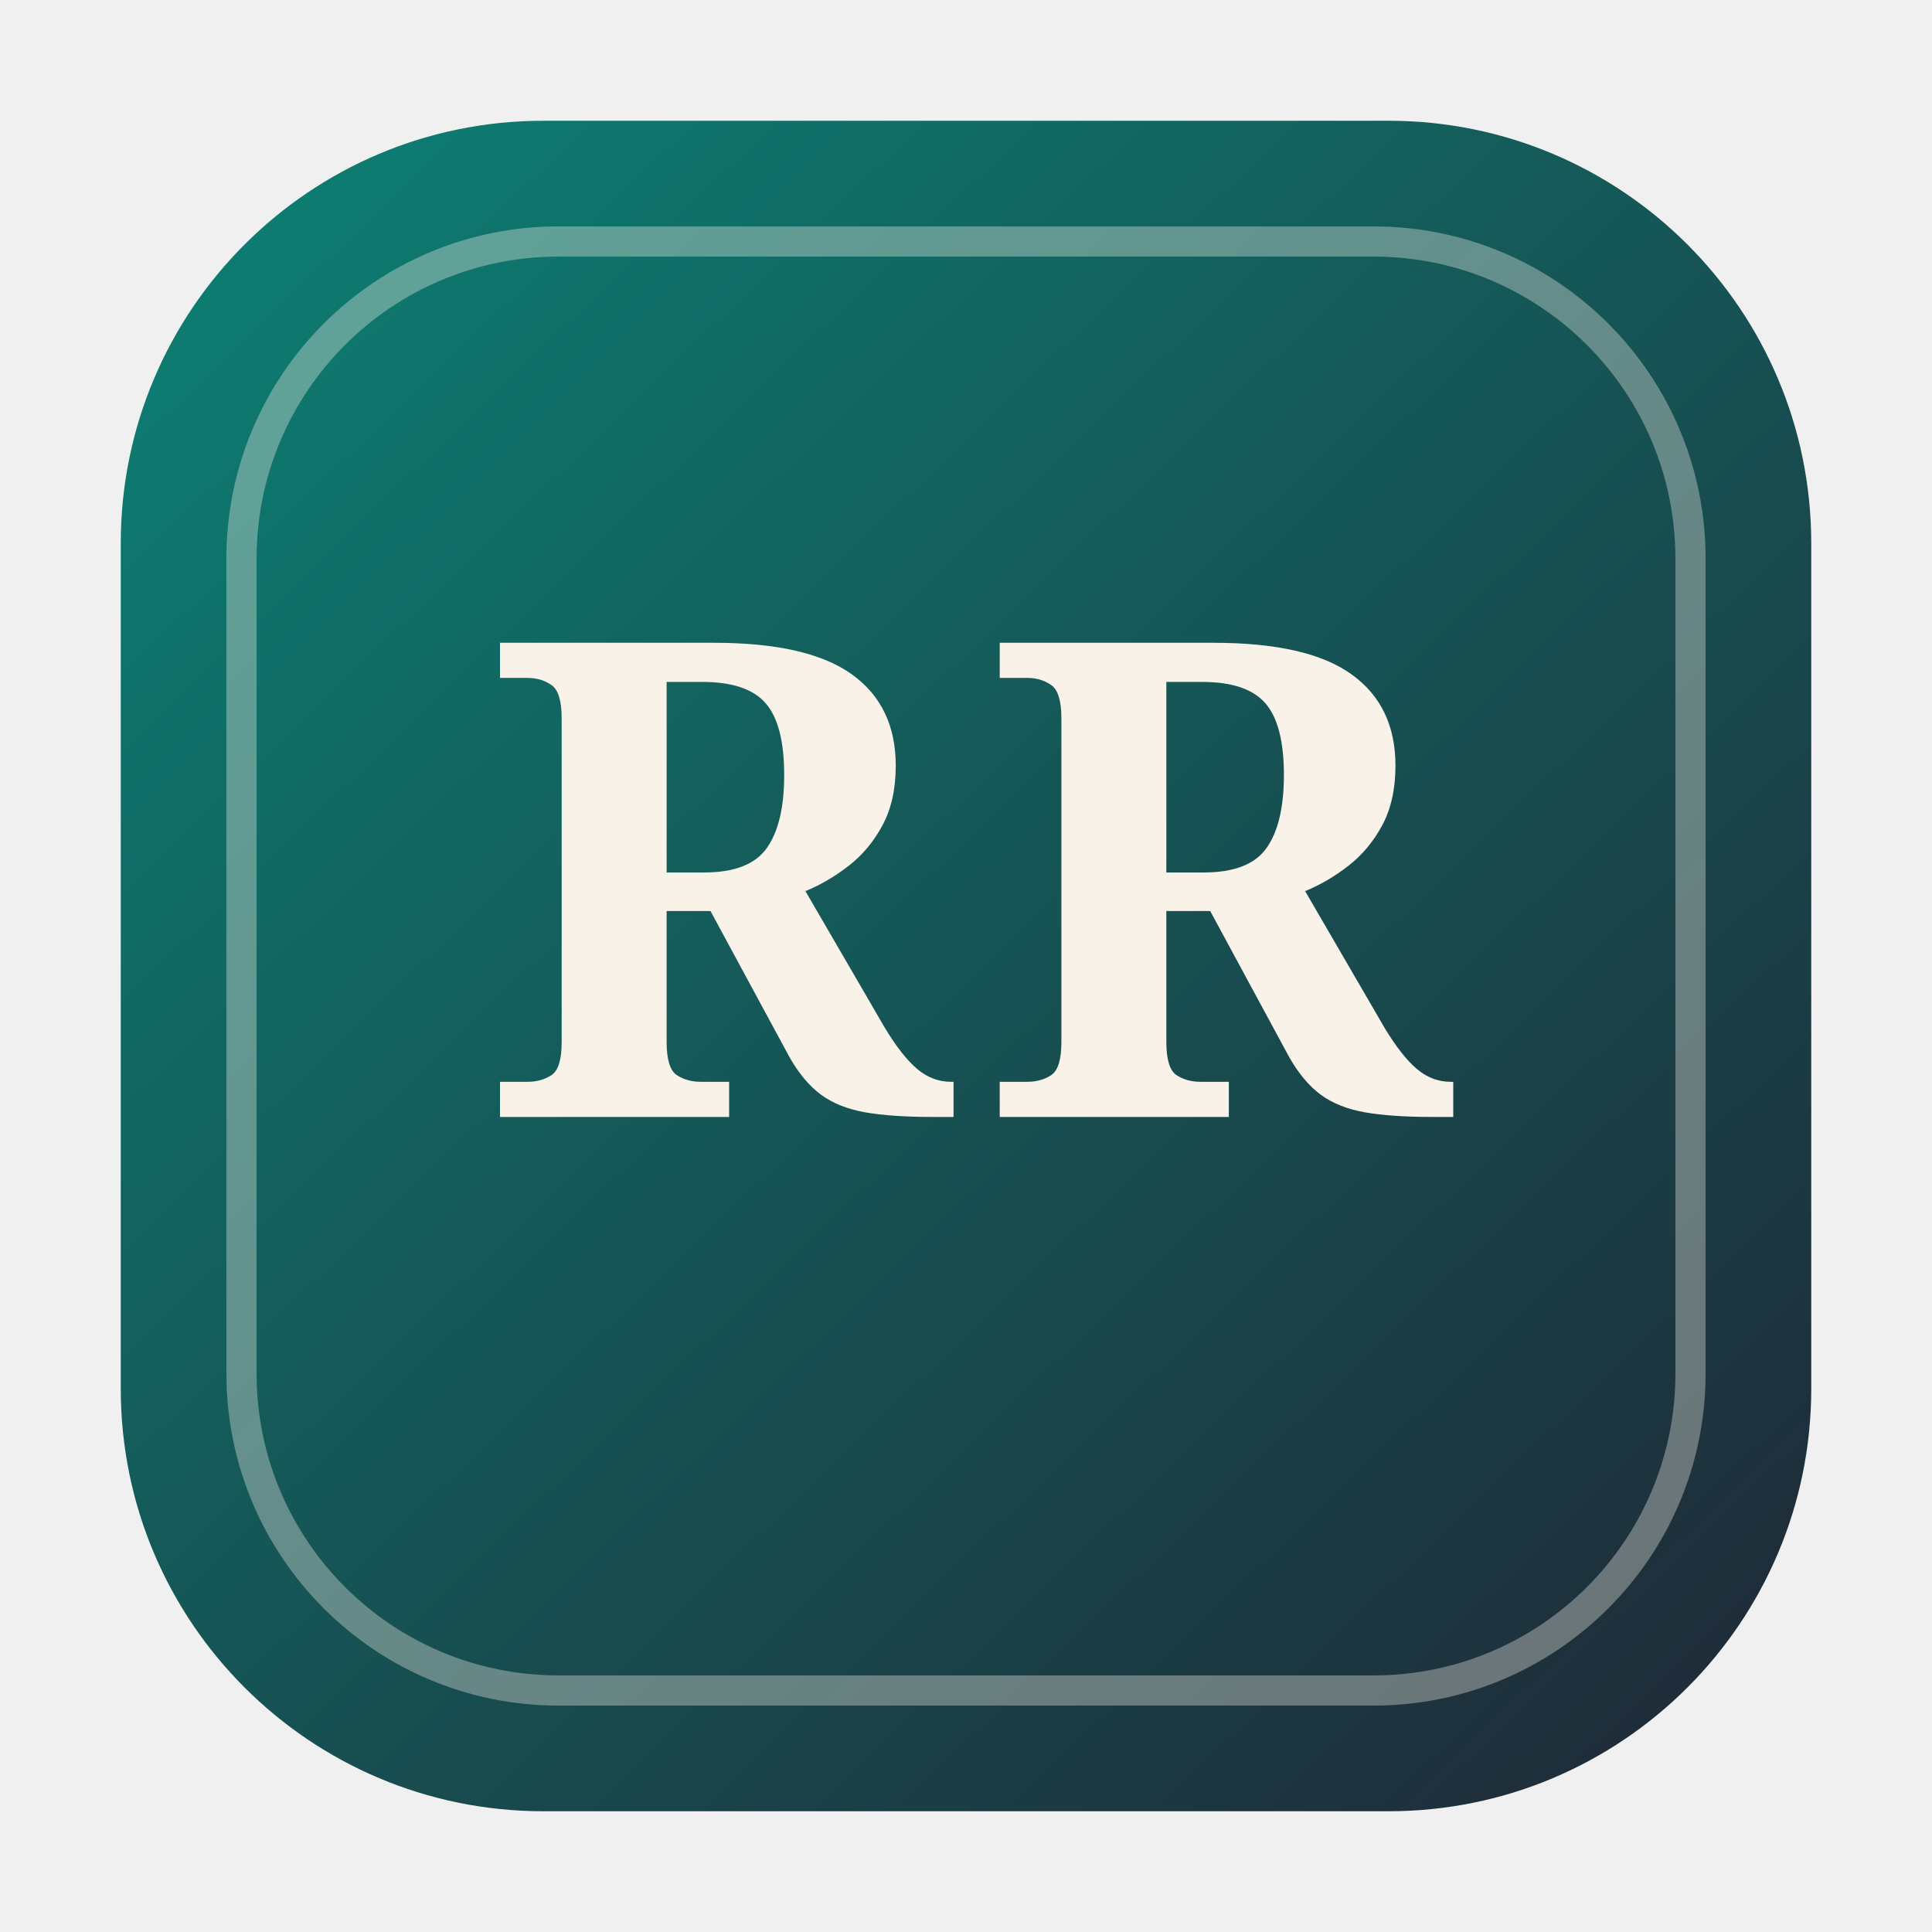
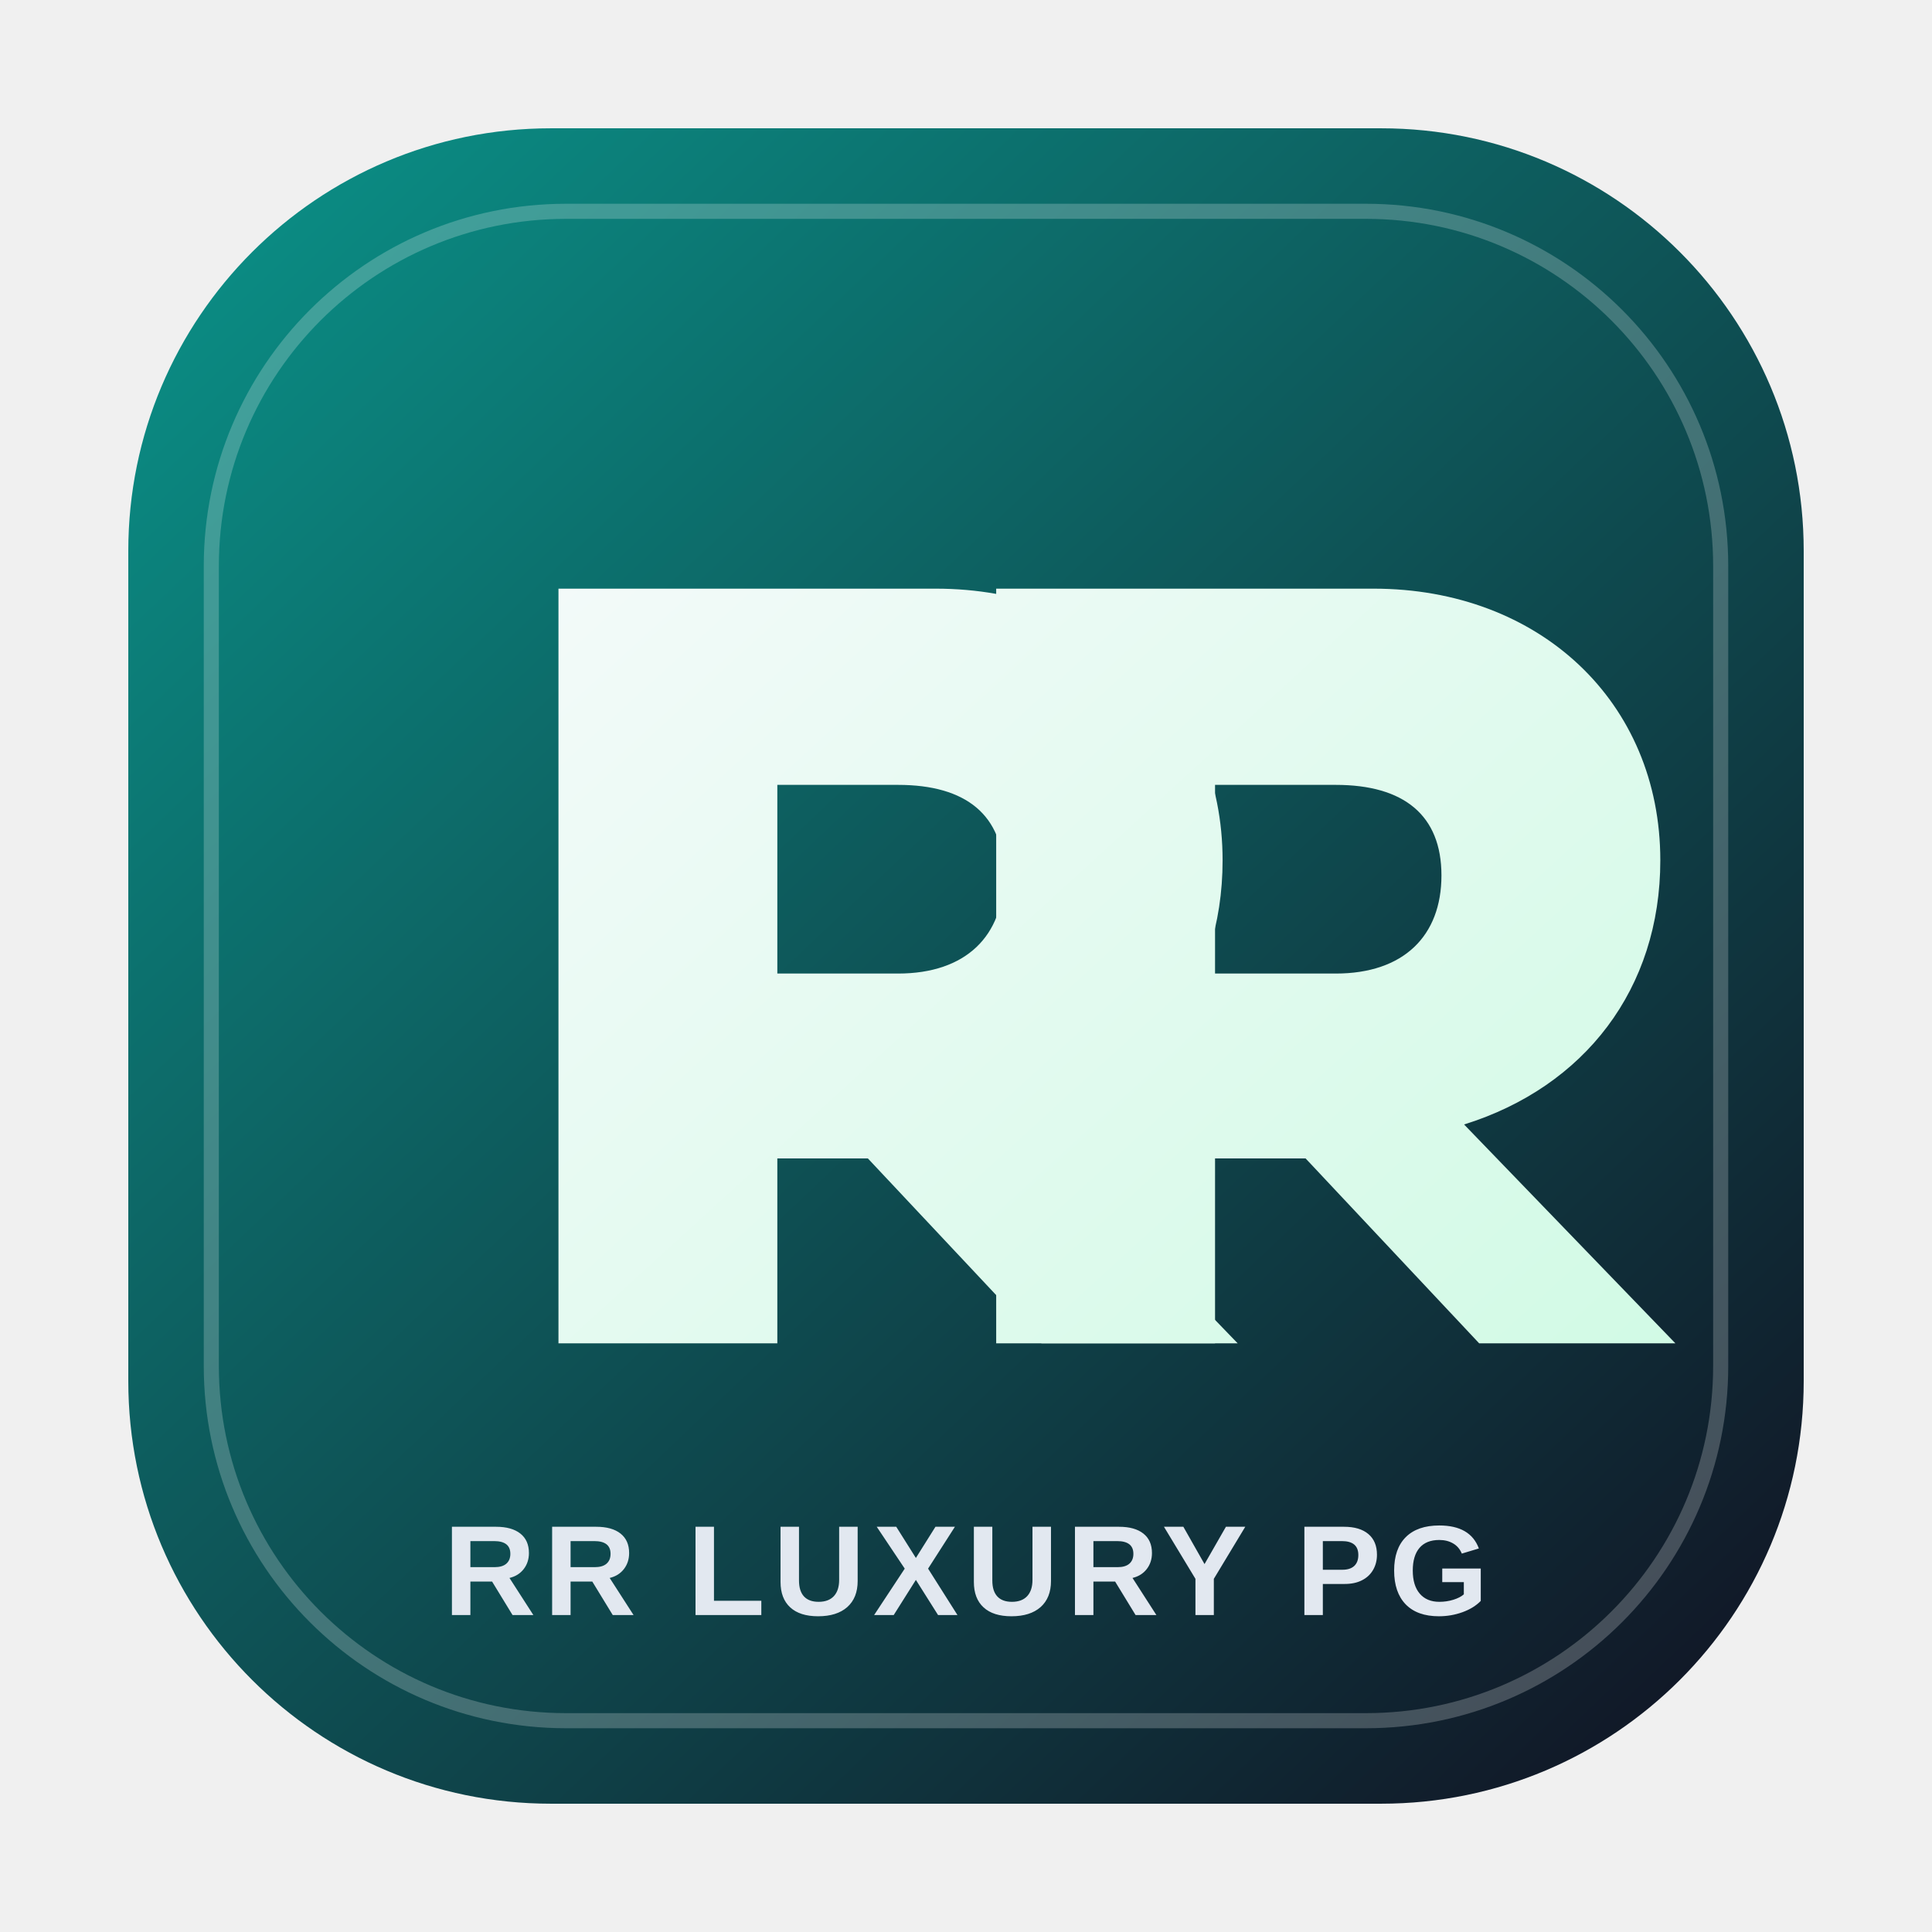
- <svg xmlns="http://www.w3.org/2000/svg" width="256" height="256" viewBox="0 0 256 256" fill="none">
+ <svg xmlns="http://www.w3.org/2000/svg" width="512" height="512" viewBox="0 0 512 512" fill="none">
  <defs>
-     <linearGradient id="rr-bg" x1="30" y1="26" x2="228" y2="232" gradientUnits="userSpaceOnUse">
-       <stop stop-color="#0D7D72" />
-       <stop offset="1" stop-color="#1F2A37" />
+     <linearGradient id="bg" x1="70" y1="64" x2="442" y2="456" gradientUnits="userSpaceOnUse">
+       <stop stop-color="#0B8A82" />
+       <stop offset="1" stop-color="#111827" />
+     </linearGradient>
+     <linearGradient id="stroke" x1="122" y1="108" x2="394" y2="406" gradientUnits="userSpaceOnUse">
+       <stop stop-color="#F8FAFC" />
+       <stop offset="1" stop-color="#D1FAE5" />
    </linearGradient>
  </defs>
-   <rect x="16" y="16" width="224" height="224" rx="56" fill="url(#rr-bg)" />
-   <rect x="32" y="32" width="192" height="192" rx="42" stroke="#F8F2E8" stroke-opacity="0.35" stroke-width="4" />
-   <text x="128" y="148" fill="#F8F2E8" font-family="Georgia, serif" font-size="88" font-weight="700" text-anchor="middle" letter-spacing="4">
-     RR
-   </text>
+   <rect x="34" y="34" width="444" height="444" rx="112" fill="url(#bg)" />
+   <rect x="56" y="56" width="400" height="400" rx="94" stroke="white" stroke-opacity="0.22" stroke-width="4" />
+   <path d="M148 156H248C292 156 324 186 324 228C324 262 304 288 272 298L328 356H276L230 307H206V356H148V156ZM206 258H238C256 258 266 248 266 232C266 216 256 208 238 208H206V258Z" fill="url(#stroke)" />
+   <path d="M264 156H364C408 156 440 186 440 228C440 262 420 288 388 298L444 356H392L346 307H322V356H264V156ZM322 258H354C372 258 382 248 382 232C382 216 372 208 354 208H322V258Z" fill="url(#stroke)" />
+   <text x="256" y="428" fill="#E2E8F0" font-family="Arial, sans-serif" font-size="34" font-weight="700" text-anchor="middle" letter-spacing="2">RR LUXURY PG</text>
</svg>
